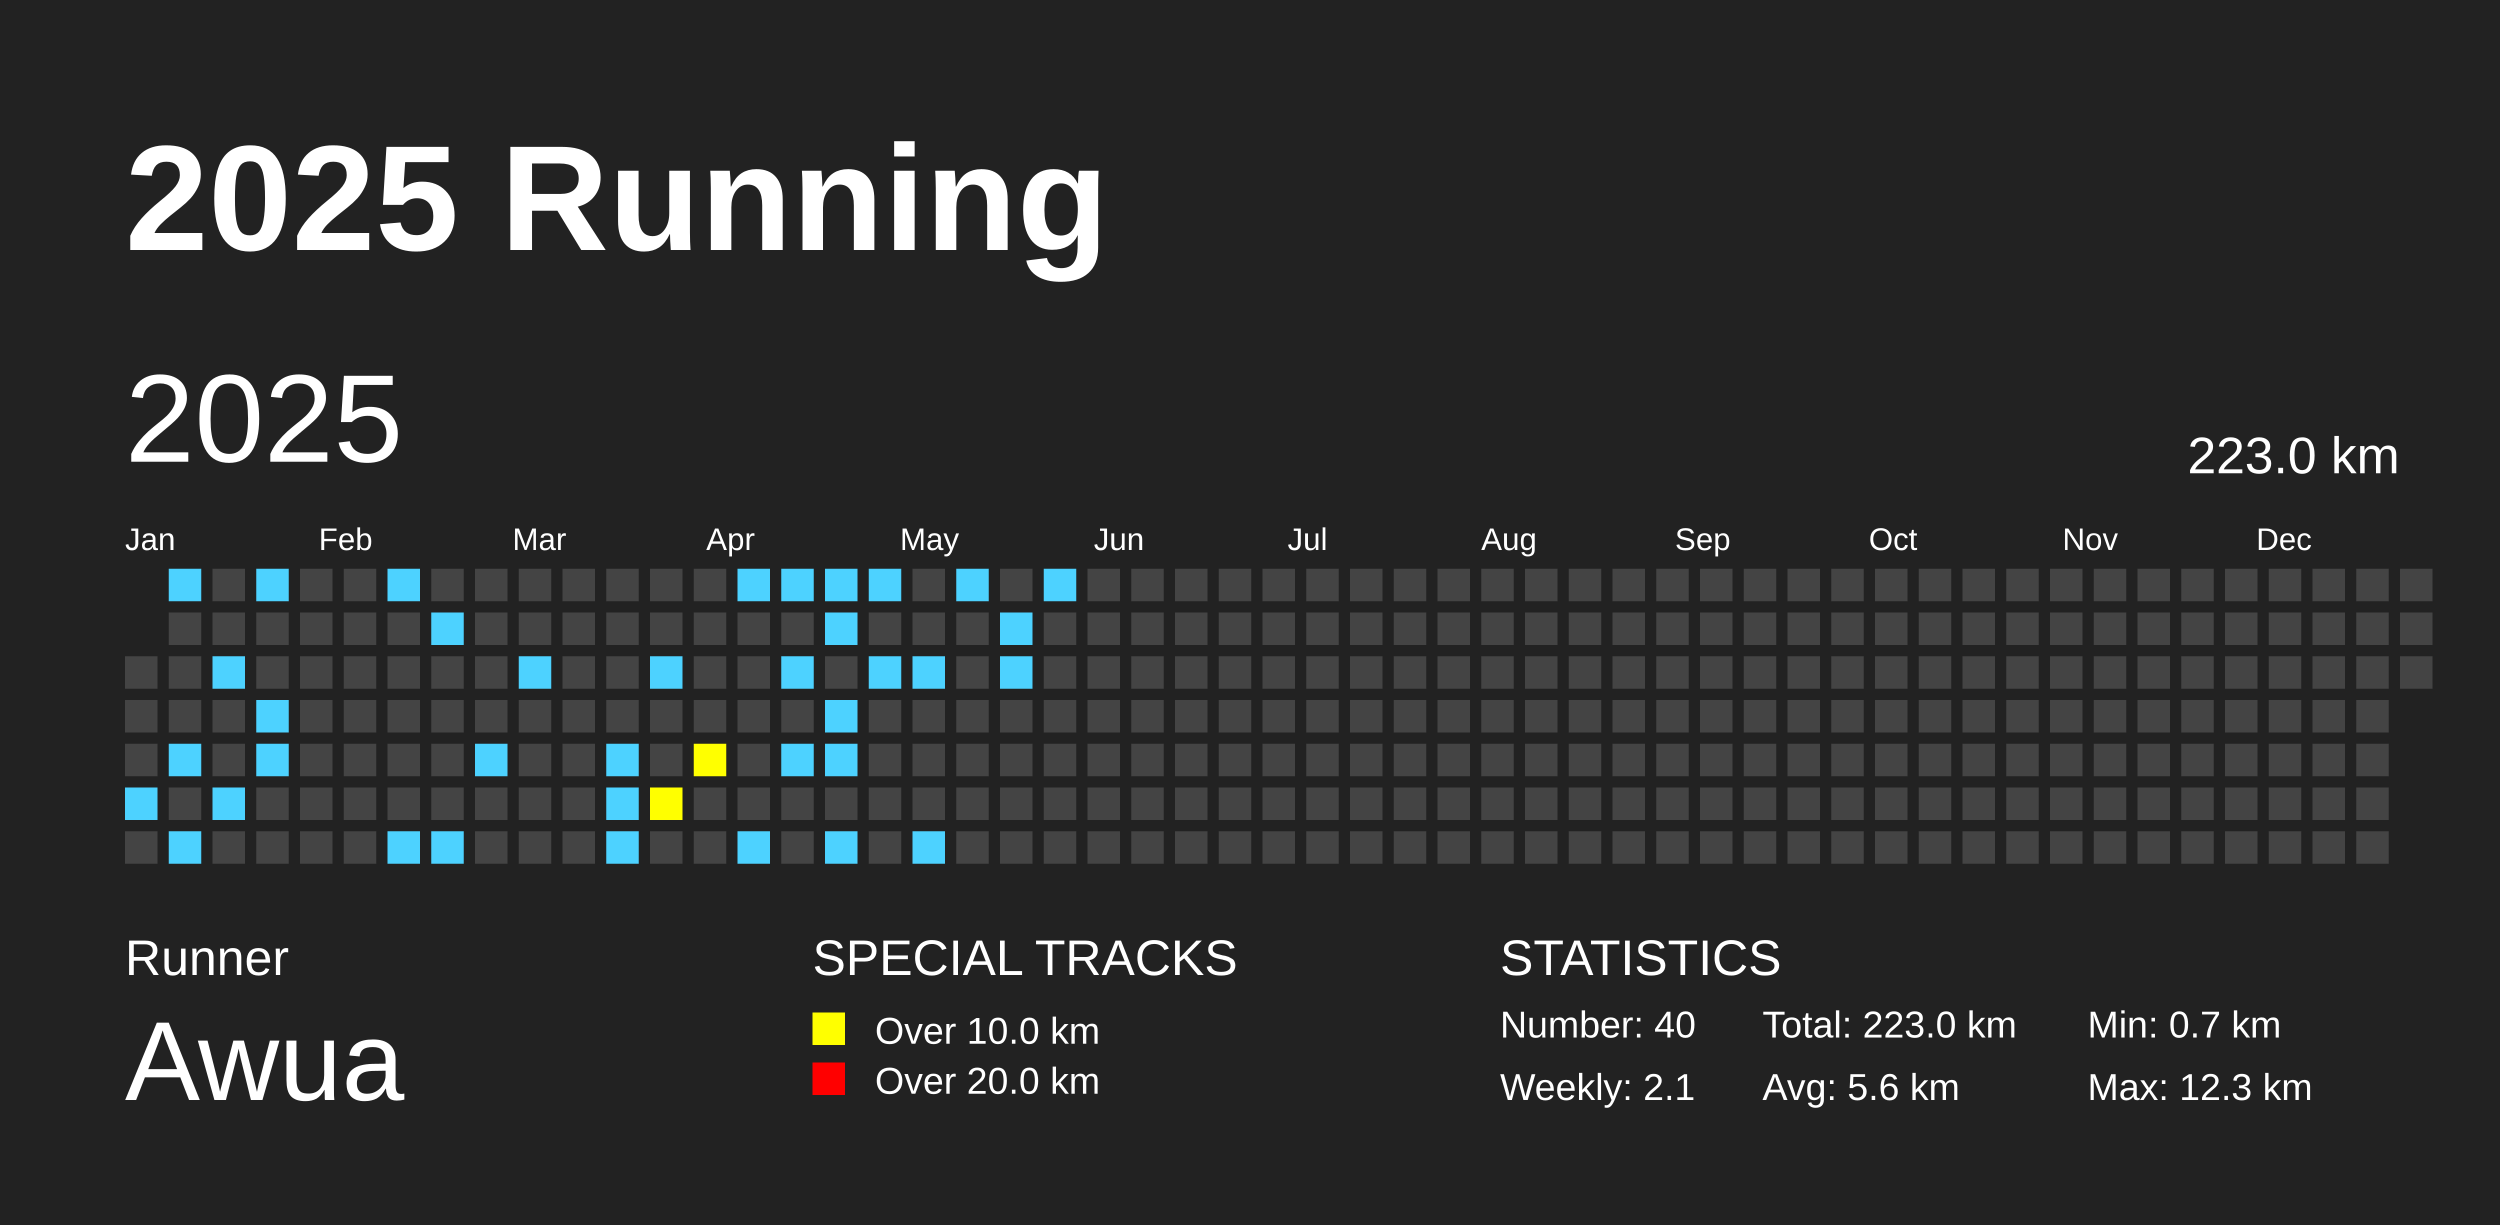
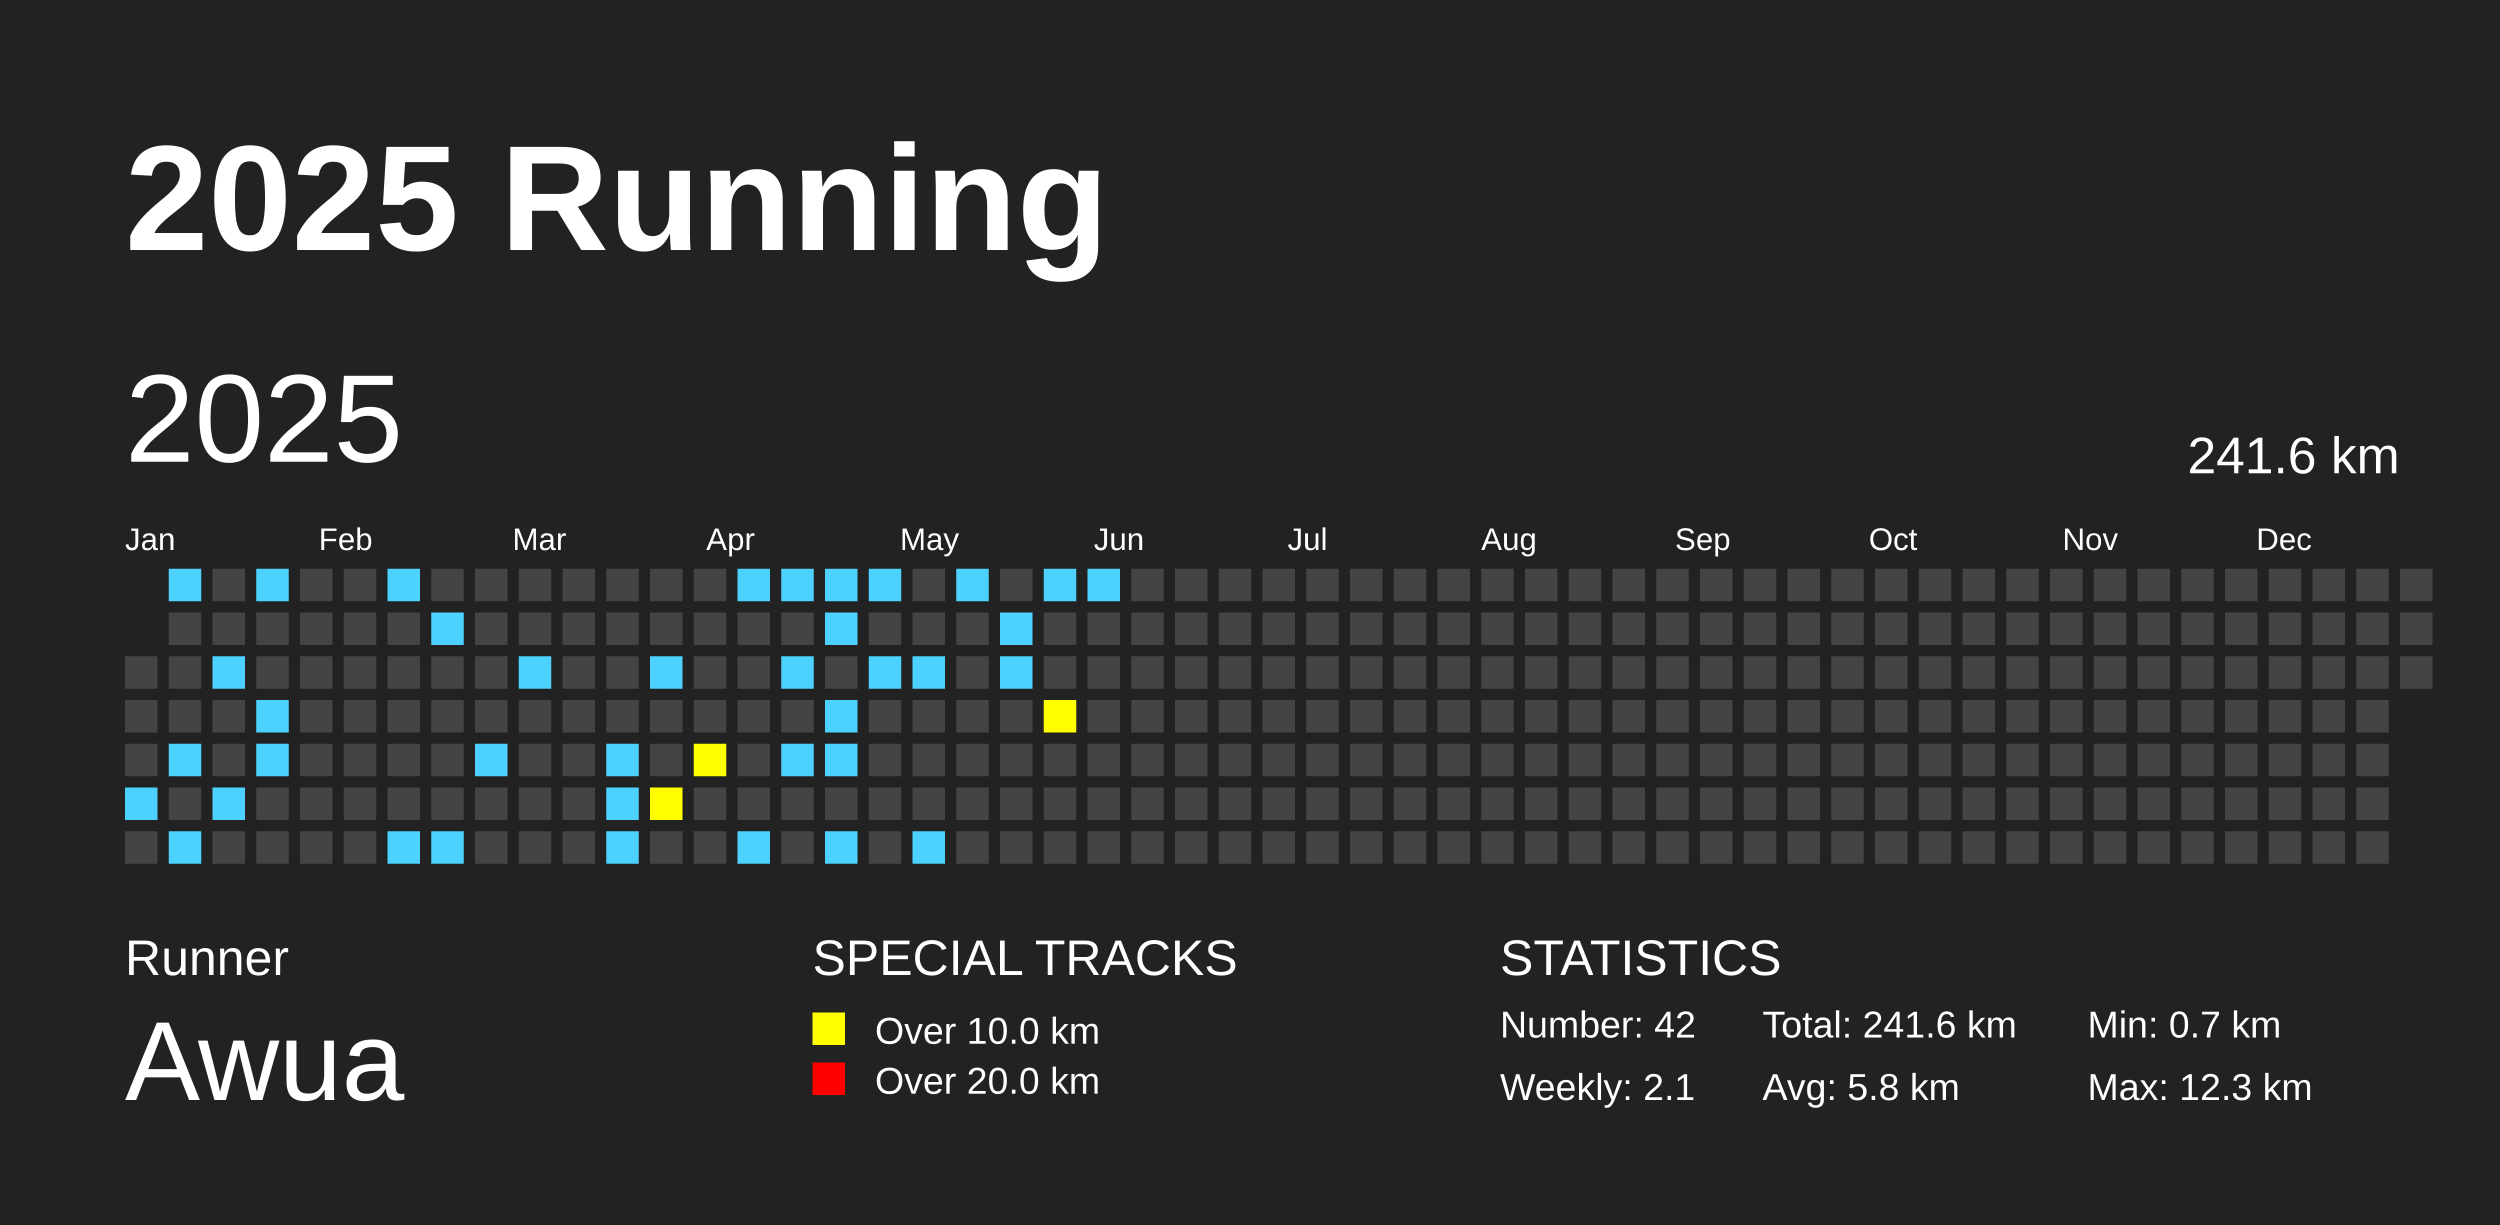
<svg xmlns="http://www.w3.org/2000/svg" baseProfile="full" height="98mm" version="1.1" viewBox="0,0,200,98" width="200mm">
  <defs />
  <rect fill="#222222" height="98" width="200" x="0" y="0" />
  <text fill="#FFFFFF" style="font-size:12px; font-family:Arial; font-weight:bold;" x="10" y="20">2025 Running</text>
  <text fill="#FFFFFF" style="font-size:4px; font-family:Arial" x="10" y="78">Runner</text>
  <text fill="#FFFFFF" style="font-size:9px; font-family:Arial" x="10" y="88">Awua</text>
  <text fill="#FFFFFF" style="font-size:4px; font-family:Arial" x="65" y="78">SPECIAL TRACKS</text>
  <rect fill="yellow" height="2.6" width="2.6" x="65" y="81" />
  <text fill="#FFFFFF" style="font-size:3px; font-family:Arial" x="70" y="83.5">Over 10.0 km</text>
  <rect fill="red" height="2.6" width="2.6" x="65" y="85" />
  <text fill="#FFFFFF" style="font-size:3px; font-family:Arial" x="70" y="87.5">Over 20.0 km</text>
  <text fill="#FFFFFF" style="font-size:4px; font-family:Arial" x="120" y="78">STATISTICS</text>
-   <text fill="#FFFFFF" style="font-size:3px; font-family:Arial" x="120" y="83">Number: 40</text>
+   <text fill="#FFFFFF" style="font-size:3px; font-family:Arial" x="120" y="83">Number: 42</text>
  <text fill="#FFFFFF" style="font-size:3px; font-family:Arial" x="120" y="88">Weekly: 2.1</text>
-   <text fill="#FFFFFF" style="font-size:3px; font-family:Arial" x="141" y="83">Total: 223.0 km</text>
-   <text fill="#FFFFFF" style="font-size:3px; font-family:Arial" x="141" y="88">Avg: 5.6 km</text>
+   <text fill="#FFFFFF" style="font-size:3px; font-family:Arial" x="141" y="83">Total: 241.6 km</text>
+   <text fill="#FFFFFF" style="font-size:3px; font-family:Arial" x="141" y="88">Avg: 5.8 km</text>
  <text fill="#FFFFFF" style="font-size:3px; font-family:Arial" x="167" y="83">Min: 0.7 km</text>
  <text fill="#FFFFFF" style="font-size:3px; font-family:Arial" x="167" y="88">Max: 12.3 km</text>
  <text dominant-baseline="hanging" fill="#FFFFFF" style="font-size:10.0px; font-family:Arial;" x="10" y="30">2025</text>
-   <text dominant-baseline="hanging" fill="#FFFFFF" style="font-size:4.125px; font-family:Arial;" x="175" y="35">223.0 km</text>
+   <text dominant-baseline="hanging" fill="#FFFFFF" style="font-size:4.125px; font-family:Arial;" x="175" y="35">241.6 km</text>
  <text fill="#FFFFFF" style="font-size:2.5px; font-family:Arial" x="10.0" y="44">Jan</text>
  <text fill="#FFFFFF" style="font-size:2.5px; font-family:Arial" x="25.5" y="44">Feb</text>
  <text fill="#FFFFFF" style="font-size:2.5px; font-family:Arial" x="41.0" y="44">Mar</text>
  <text fill="#FFFFFF" style="font-size:2.5px; font-family:Arial" x="56.5" y="44">Apr</text>
  <text fill="#FFFFFF" style="font-size:2.5px; font-family:Arial" x="72.0" y="44">May</text>
  <text fill="#FFFFFF" style="font-size:2.5px; font-family:Arial" x="87.5" y="44">Jun</text>
  <text fill="#FFFFFF" style="font-size:2.5px; font-family:Arial" x="103.0" y="44">Jul</text>
  <text fill="#FFFFFF" style="font-size:2.5px; font-family:Arial" x="118.5" y="44">Aug</text>
  <text fill="#FFFFFF" style="font-size:2.5px; font-family:Arial" x="134.0" y="44">Sep</text>
  <text fill="#FFFFFF" style="font-size:2.5px; font-family:Arial" x="149.5" y="44">Oct</text>
  <text fill="#FFFFFF" style="font-size:2.5px; font-family:Arial" x="165.0" y="44">Nov</text>
  <text fill="#FFFFFF" style="font-size:2.5px; font-family:Arial" x="180.5" y="44">Dec</text>
  <rect fill="#444444" height="2.6" width="2.6" x="10.0" y="52.5" />
  <rect fill="#444444" height="2.6" width="2.6" x="10.0" y="56.0" />
  <rect fill="#444444" height="2.6" width="2.6" x="10.0" y="59.5" />
  <rect fill="#4DD2FF" height="2.6" width="2.6" x="10.0" y="63.0" />
  <rect fill="#444444" height="2.6" width="2.6" x="10.0" y="66.5" />
  <rect fill="#4DD2FF" height="2.6" width="2.6" x="13.5" y="45.5" />
  <rect fill="#444444" height="2.6" width="2.6" x="13.5" y="49.0" />
  <rect fill="#444444" height="2.6" width="2.6" x="13.5" y="52.5" />
  <rect fill="#444444" height="2.6" width="2.6" x="13.5" y="56.0" />
  <rect fill="#4DD2FF" height="2.6" width="2.6" x="13.5" y="59.5" />
  <rect fill="#444444" height="2.6" width="2.6" x="13.5" y="63.0" />
  <rect fill="#4DD2FF" height="2.6" width="2.6" x="13.5" y="66.5" />
  <rect fill="#444444" height="2.6" width="2.6" x="17.0" y="45.5" />
  <rect fill="#444444" height="2.6" width="2.6" x="17.0" y="49.0" />
  <rect fill="#4DD2FF" height="2.6" width="2.6" x="17.0" y="52.5" />
  <rect fill="#444444" height="2.6" width="2.6" x="17.0" y="56.0" />
  <rect fill="#444444" height="2.6" width="2.6" x="17.0" y="59.5" />
  <rect fill="#4DD2FF" height="2.6" width="2.6" x="17.0" y="63.0" />
  <rect fill="#444444" height="2.6" width="2.6" x="17.0" y="66.5" />
  <rect fill="#4DD2FF" height="2.6" width="2.6" x="20.5" y="45.5" />
  <rect fill="#444444" height="2.6" width="2.6" x="20.5" y="49.0" />
  <rect fill="#444444" height="2.6" width="2.6" x="20.5" y="52.5" />
  <rect fill="#4DD2FF" height="2.6" width="2.6" x="20.5" y="56.0" />
  <rect fill="#4DD2FF" height="2.6" width="2.6" x="20.5" y="59.5" />
  <rect fill="#444444" height="2.6" width="2.6" x="20.5" y="63.0" />
  <rect fill="#444444" height="2.6" width="2.6" x="20.5" y="66.5" />
  <rect fill="#444444" height="2.6" width="2.6" x="24.0" y="45.5" />
  <rect fill="#444444" height="2.6" width="2.6" x="24.0" y="49.0" />
  <rect fill="#444444" height="2.6" width="2.6" x="24.0" y="52.5" />
  <rect fill="#444444" height="2.6" width="2.6" x="24.0" y="56.0" />
  <rect fill="#444444" height="2.6" width="2.6" x="24.0" y="59.5" />
  <rect fill="#444444" height="2.6" width="2.6" x="24.0" y="63.0" />
  <rect fill="#444444" height="2.6" width="2.6" x="24.0" y="66.5" />
  <rect fill="#444444" height="2.6" width="2.6" x="27.5" y="45.5" />
  <rect fill="#444444" height="2.6" width="2.6" x="27.5" y="49.0" />
  <rect fill="#444444" height="2.6" width="2.6" x="27.5" y="52.5" />
  <rect fill="#444444" height="2.6" width="2.6" x="27.5" y="56.0" />
  <rect fill="#444444" height="2.6" width="2.6" x="27.5" y="59.5" />
  <rect fill="#444444" height="2.6" width="2.6" x="27.5" y="63.0" />
  <rect fill="#444444" height="2.6" width="2.6" x="27.5" y="66.5" />
  <rect fill="#4DD2FF" height="2.6" width="2.6" x="31.0" y="45.5" />
  <rect fill="#444444" height="2.6" width="2.6" x="31.0" y="49.0" />
  <rect fill="#444444" height="2.6" width="2.6" x="31.0" y="52.5" />
  <rect fill="#444444" height="2.6" width="2.6" x="31.0" y="56.0" />
  <rect fill="#444444" height="2.6" width="2.6" x="31.0" y="59.5" />
  <rect fill="#444444" height="2.6" width="2.6" x="31.0" y="63.0" />
  <rect fill="#4DD2FF" height="2.6" width="2.6" x="31.0" y="66.5" />
  <rect fill="#444444" height="2.6" width="2.6" x="34.5" y="45.5" />
  <rect fill="#4DD2FF" height="2.6" width="2.6" x="34.5" y="49.0" />
  <rect fill="#444444" height="2.6" width="2.6" x="34.5" y="52.5" />
  <rect fill="#444444" height="2.6" width="2.6" x="34.5" y="56.0" />
  <rect fill="#444444" height="2.6" width="2.6" x="34.5" y="59.5" />
  <rect fill="#444444" height="2.6" width="2.6" x="34.5" y="63.0" />
  <rect fill="#4DD2FF" height="2.6" width="2.6" x="34.5" y="66.5" />
  <rect fill="#444444" height="2.6" width="2.6" x="38.0" y="45.5" />
  <rect fill="#444444" height="2.6" width="2.6" x="38.0" y="49.0" />
  <rect fill="#444444" height="2.6" width="2.6" x="38.0" y="52.5" />
  <rect fill="#444444" height="2.6" width="2.6" x="38.0" y="56.0" />
  <rect fill="#4DD2FF" height="2.6" width="2.6" x="38.0" y="59.5" />
  <rect fill="#444444" height="2.6" width="2.6" x="38.0" y="63.0" />
  <rect fill="#444444" height="2.6" width="2.6" x="38.0" y="66.5" />
  <rect fill="#444444" height="2.6" width="2.6" x="41.5" y="45.5" />
  <rect fill="#444444" height="2.6" width="2.6" x="41.5" y="49.0" />
  <rect fill="#4DD2FF" height="2.6" width="2.6" x="41.5" y="52.5" />
  <rect fill="#444444" height="2.6" width="2.6" x="41.5" y="56.0" />
  <rect fill="#444444" height="2.6" width="2.6" x="41.5" y="59.5" />
  <rect fill="#444444" height="2.6" width="2.6" x="41.5" y="63.0" />
  <rect fill="#444444" height="2.6" width="2.6" x="41.5" y="66.5" />
  <rect fill="#444444" height="2.6" width="2.6" x="45.0" y="45.5" />
  <rect fill="#444444" height="2.6" width="2.6" x="45.0" y="49.0" />
  <rect fill="#444444" height="2.6" width="2.6" x="45.0" y="52.5" />
  <rect fill="#444444" height="2.6" width="2.6" x="45.0" y="56.0" />
  <rect fill="#444444" height="2.6" width="2.6" x="45.0" y="59.5" />
  <rect fill="#444444" height="2.6" width="2.6" x="45.0" y="63.0" />
  <rect fill="#444444" height="2.6" width="2.6" x="45.0" y="66.5" />
  <rect fill="#444444" height="2.6" width="2.6" x="48.5" y="45.5" />
  <rect fill="#444444" height="2.6" width="2.6" x="48.5" y="49.0" />
  <rect fill="#444444" height="2.6" width="2.6" x="48.5" y="52.5" />
  <rect fill="#444444" height="2.6" width="2.6" x="48.5" y="56.0" />
  <rect fill="#4DD2FF" height="2.6" width="2.6" x="48.5" y="59.5" />
  <rect fill="#4DD2FF" height="2.6" width="2.6" x="48.5" y="63.0" />
  <rect fill="#4DD2FF" height="2.6" width="2.6" x="48.5" y="66.5" />
  <rect fill="#444444" height="2.6" width="2.6" x="52.0" y="45.5" />
  <rect fill="#444444" height="2.6" width="2.6" x="52.0" y="49.0" />
  <rect fill="#4DD2FF" height="2.6" width="2.6" x="52.0" y="52.5" />
  <rect fill="#444444" height="2.6" width="2.6" x="52.0" y="56.0" />
  <rect fill="#444444" height="2.6" width="2.6" x="52.0" y="59.5" />
  <rect fill="yellow" height="2.6" width="2.6" x="52.0" y="63.0" />
  <rect fill="#444444" height="2.6" width="2.6" x="52.0" y="66.5" />
  <rect fill="#444444" height="2.6" width="2.6" x="55.5" y="45.5" />
  <rect fill="#444444" height="2.6" width="2.6" x="55.5" y="49.0" />
  <rect fill="#444444" height="2.6" width="2.6" x="55.5" y="52.5" />
  <rect fill="#444444" height="2.6" width="2.6" x="55.5" y="56.0" />
  <rect fill="yellow" height="2.6" width="2.6" x="55.5" y="59.5" />
  <rect fill="#444444" height="2.6" width="2.6" x="55.5" y="63.0" />
  <rect fill="#444444" height="2.6" width="2.6" x="55.5" y="66.5" />
  <rect fill="#4DD2FF" height="2.6" width="2.6" x="59.0" y="45.5" />
  <rect fill="#444444" height="2.6" width="2.6" x="59.0" y="49.0" />
  <rect fill="#444444" height="2.6" width="2.6" x="59.0" y="52.5" />
  <rect fill="#444444" height="2.6" width="2.6" x="59.0" y="56.0" />
  <rect fill="#444444" height="2.6" width="2.6" x="59.0" y="59.5" />
  <rect fill="#444444" height="2.6" width="2.6" x="59.0" y="63.0" />
  <rect fill="#4DD2FF" height="2.6" width="2.6" x="59.0" y="66.5" />
  <rect fill="#4DD2FF" height="2.6" width="2.6" x="62.5" y="45.5" />
  <rect fill="#444444" height="2.6" width="2.6" x="62.5" y="49.0" />
  <rect fill="#4DD2FF" height="2.6" width="2.6" x="62.5" y="52.5" />
  <rect fill="#444444" height="2.6" width="2.6" x="62.5" y="56.0" />
  <rect fill="#4DD2FF" height="2.6" width="2.6" x="62.5" y="59.5" />
  <rect fill="#444444" height="2.6" width="2.6" x="62.5" y="63.0" />
  <rect fill="#444444" height="2.6" width="2.6" x="62.5" y="66.5" />
  <rect fill="#4DD2FF" height="2.6" width="2.6" x="66.0" y="45.5" />
  <rect fill="#4DD2FF" height="2.6" width="2.6" x="66.0" y="49.0" />
  <rect fill="#444444" height="2.6" width="2.6" x="66.0" y="52.5" />
  <rect fill="#4DD2FF" height="2.6" width="2.6" x="66.0" y="56.0" />
  <rect fill="#4DD2FF" height="2.6" width="2.6" x="66.0" y="59.5" />
  <rect fill="#444444" height="2.6" width="2.6" x="66.0" y="63.0" />
  <rect fill="#4DD2FF" height="2.6" width="2.6" x="66.0" y="66.5" />
  <rect fill="#4DD2FF" height="2.6" width="2.6" x="69.5" y="45.5" />
  <rect fill="#444444" height="2.6" width="2.6" x="69.5" y="49.0" />
  <rect fill="#4DD2FF" height="2.6" width="2.6" x="69.5" y="52.5" />
  <rect fill="#444444" height="2.6" width="2.6" x="69.5" y="56.0" />
  <rect fill="#444444" height="2.6" width="2.6" x="69.5" y="59.5" />
  <rect fill="#444444" height="2.6" width="2.6" x="69.5" y="63.0" />
  <rect fill="#444444" height="2.6" width="2.6" x="69.5" y="66.5" />
  <rect fill="#444444" height="2.6" width="2.6" x="73.0" y="45.5" />
  <rect fill="#444444" height="2.6" width="2.6" x="73.0" y="49.0" />
  <rect fill="#4DD2FF" height="2.6" width="2.6" x="73.0" y="52.5" />
  <rect fill="#444444" height="2.6" width="2.6" x="73.0" y="56.0" />
  <rect fill="#444444" height="2.6" width="2.6" x="73.0" y="59.5" />
  <rect fill="#444444" height="2.6" width="2.6" x="73.0" y="63.0" />
  <rect fill="#4DD2FF" height="2.6" width="2.6" x="73.0" y="66.5" />
  <rect fill="#4DD2FF" height="2.6" width="2.6" x="76.5" y="45.5" />
  <rect fill="#444444" height="2.6" width="2.6" x="76.5" y="49.0" />
  <rect fill="#444444" height="2.6" width="2.6" x="76.5" y="52.5" />
  <rect fill="#444444" height="2.6" width="2.6" x="76.5" y="56.0" />
  <rect fill="#444444" height="2.6" width="2.6" x="76.5" y="59.5" />
  <rect fill="#444444" height="2.6" width="2.6" x="76.5" y="63.0" />
  <rect fill="#444444" height="2.6" width="2.6" x="76.5" y="66.5" />
  <rect fill="#444444" height="2.6" width="2.6" x="80.0" y="45.5" />
  <rect fill="#4DD2FF" height="2.6" width="2.6" x="80.0" y="49.0" />
  <rect fill="#4DD2FF" height="2.6" width="2.6" x="80.0" y="52.5" />
  <rect fill="#444444" height="2.6" width="2.6" x="80.0" y="56.0" />
  <rect fill="#444444" height="2.6" width="2.6" x="80.0" y="59.5" />
  <rect fill="#444444" height="2.6" width="2.6" x="80.0" y="63.0" />
  <rect fill="#444444" height="2.6" width="2.6" x="80.0" y="66.5" />
  <rect fill="#4DD2FF" height="2.6" width="2.6" x="83.5" y="45.5" />
  <rect fill="#444444" height="2.6" width="2.6" x="83.5" y="49.0" />
  <rect fill="#444444" height="2.6" width="2.6" x="83.5" y="52.5" />
-   <rect fill="#444444" height="2.6" width="2.6" x="83.5" y="56.0" />
+   <rect fill="yellow" height="2.6" width="2.6" x="83.5" y="56.0" />
  <rect fill="#444444" height="2.6" width="2.6" x="83.5" y="59.5" />
  <rect fill="#444444" height="2.6" width="2.6" x="83.5" y="63.0" />
  <rect fill="#444444" height="2.6" width="2.6" x="83.5" y="66.5" />
-   <rect fill="#444444" height="2.6" width="2.6" x="87.0" y="45.5" />
+   <rect fill="#4DD2FF" height="2.6" width="2.6" x="87.0" y="45.5" />
  <rect fill="#444444" height="2.6" width="2.6" x="87.0" y="49.0" />
  <rect fill="#444444" height="2.6" width="2.6" x="87.0" y="52.5" />
  <rect fill="#444444" height="2.6" width="2.6" x="87.0" y="56.0" />
  <rect fill="#444444" height="2.6" width="2.6" x="87.0" y="59.5" />
  <rect fill="#444444" height="2.6" width="2.6" x="87.0" y="63.0" />
  <rect fill="#444444" height="2.6" width="2.6" x="87.0" y="66.5" />
  <rect fill="#444444" height="2.6" width="2.6" x="90.5" y="45.5" />
  <rect fill="#444444" height="2.6" width="2.6" x="90.5" y="49.0" />
  <rect fill="#444444" height="2.6" width="2.6" x="90.5" y="52.5" />
  <rect fill="#444444" height="2.6" width="2.6" x="90.5" y="56.0" />
  <rect fill="#444444" height="2.6" width="2.6" x="90.5" y="59.5" />
  <rect fill="#444444" height="2.6" width="2.6" x="90.5" y="63.0" />
  <rect fill="#444444" height="2.6" width="2.6" x="90.5" y="66.5" />
  <rect fill="#444444" height="2.6" width="2.6" x="94.0" y="45.5" />
  <rect fill="#444444" height="2.6" width="2.6" x="94.0" y="49.0" />
  <rect fill="#444444" height="2.6" width="2.6" x="94.0" y="52.5" />
  <rect fill="#444444" height="2.6" width="2.6" x="94.0" y="56.0" />
  <rect fill="#444444" height="2.6" width="2.6" x="94.0" y="59.5" />
  <rect fill="#444444" height="2.6" width="2.6" x="94.0" y="63.0" />
  <rect fill="#444444" height="2.6" width="2.6" x="94.0" y="66.5" />
  <rect fill="#444444" height="2.6" width="2.6" x="97.5" y="45.5" />
  <rect fill="#444444" height="2.6" width="2.6" x="97.5" y="49.0" />
  <rect fill="#444444" height="2.6" width="2.6" x="97.5" y="52.5" />
  <rect fill="#444444" height="2.6" width="2.6" x="97.5" y="56.0" />
  <rect fill="#444444" height="2.6" width="2.6" x="97.5" y="59.5" />
  <rect fill="#444444" height="2.6" width="2.6" x="97.5" y="63.0" />
  <rect fill="#444444" height="2.6" width="2.6" x="97.5" y="66.5" />
  <rect fill="#444444" height="2.6" width="2.6" x="101.0" y="45.5" />
  <rect fill="#444444" height="2.6" width="2.6" x="101.0" y="49.0" />
  <rect fill="#444444" height="2.6" width="2.6" x="101.0" y="52.5" />
  <rect fill="#444444" height="2.6" width="2.6" x="101.0" y="56.0" />
  <rect fill="#444444" height="2.6" width="2.6" x="101.0" y="59.5" />
  <rect fill="#444444" height="2.6" width="2.6" x="101.0" y="63.0" />
  <rect fill="#444444" height="2.6" width="2.6" x="101.0" y="66.5" />
  <rect fill="#444444" height="2.6" width="2.6" x="104.5" y="45.5" />
  <rect fill="#444444" height="2.6" width="2.6" x="104.5" y="49.0" />
  <rect fill="#444444" height="2.6" width="2.6" x="104.5" y="52.5" />
  <rect fill="#444444" height="2.6" width="2.6" x="104.5" y="56.0" />
  <rect fill="#444444" height="2.6" width="2.6" x="104.5" y="59.5" />
  <rect fill="#444444" height="2.6" width="2.6" x="104.5" y="63.0" />
  <rect fill="#444444" height="2.6" width="2.6" x="104.5" y="66.5" />
  <rect fill="#444444" height="2.6" width="2.6" x="108.0" y="45.5" />
  <rect fill="#444444" height="2.6" width="2.6" x="108.0" y="49.0" />
  <rect fill="#444444" height="2.6" width="2.6" x="108.0" y="52.5" />
  <rect fill="#444444" height="2.6" width="2.6" x="108.0" y="56.0" />
  <rect fill="#444444" height="2.6" width="2.6" x="108.0" y="59.5" />
  <rect fill="#444444" height="2.6" width="2.6" x="108.0" y="63.0" />
  <rect fill="#444444" height="2.6" width="2.6" x="108.0" y="66.5" />
  <rect fill="#444444" height="2.6" width="2.6" x="111.5" y="45.5" />
  <rect fill="#444444" height="2.6" width="2.6" x="111.5" y="49.0" />
  <rect fill="#444444" height="2.6" width="2.6" x="111.5" y="52.5" />
  <rect fill="#444444" height="2.6" width="2.6" x="111.5" y="56.0" />
  <rect fill="#444444" height="2.6" width="2.6" x="111.5" y="59.5" />
  <rect fill="#444444" height="2.6" width="2.6" x="111.5" y="63.0" />
  <rect fill="#444444" height="2.6" width="2.6" x="111.5" y="66.5" />
  <rect fill="#444444" height="2.6" width="2.6" x="115.0" y="45.5" />
  <rect fill="#444444" height="2.6" width="2.6" x="115.0" y="49.0" />
  <rect fill="#444444" height="2.6" width="2.6" x="115.0" y="52.5" />
  <rect fill="#444444" height="2.6" width="2.6" x="115.0" y="56.0" />
  <rect fill="#444444" height="2.6" width="2.6" x="115.0" y="59.5" />
  <rect fill="#444444" height="2.6" width="2.6" x="115.0" y="63.0" />
  <rect fill="#444444" height="2.6" width="2.6" x="115.0" y="66.5" />
  <rect fill="#444444" height="2.6" width="2.6" x="118.5" y="45.5" />
  <rect fill="#444444" height="2.6" width="2.6" x="118.5" y="49.0" />
  <rect fill="#444444" height="2.6" width="2.6" x="118.5" y="52.5" />
  <rect fill="#444444" height="2.6" width="2.6" x="118.5" y="56.0" />
  <rect fill="#444444" height="2.6" width="2.6" x="118.5" y="59.5" />
  <rect fill="#444444" height="2.6" width="2.6" x="118.5" y="63.0" />
  <rect fill="#444444" height="2.6" width="2.6" x="118.5" y="66.5" />
  <rect fill="#444444" height="2.6" width="2.6" x="122.0" y="45.5" />
  <rect fill="#444444" height="2.6" width="2.6" x="122.0" y="49.0" />
  <rect fill="#444444" height="2.6" width="2.6" x="122.0" y="52.5" />
  <rect fill="#444444" height="2.6" width="2.6" x="122.0" y="56.0" />
  <rect fill="#444444" height="2.6" width="2.6" x="122.0" y="59.5" />
  <rect fill="#444444" height="2.6" width="2.6" x="122.0" y="63.0" />
  <rect fill="#444444" height="2.6" width="2.6" x="122.0" y="66.5" />
  <rect fill="#444444" height="2.6" width="2.6" x="125.5" y="45.5" />
  <rect fill="#444444" height="2.6" width="2.6" x="125.5" y="49.0" />
  <rect fill="#444444" height="2.6" width="2.6" x="125.5" y="52.5" />
  <rect fill="#444444" height="2.6" width="2.6" x="125.5" y="56.0" />
  <rect fill="#444444" height="2.6" width="2.6" x="125.5" y="59.5" />
  <rect fill="#444444" height="2.6" width="2.6" x="125.5" y="63.0" />
  <rect fill="#444444" height="2.6" width="2.6" x="125.5" y="66.5" />
  <rect fill="#444444" height="2.6" width="2.6" x="129.0" y="45.5" />
  <rect fill="#444444" height="2.6" width="2.6" x="129.0" y="49.0" />
  <rect fill="#444444" height="2.6" width="2.6" x="129.0" y="52.5" />
  <rect fill="#444444" height="2.6" width="2.6" x="129.0" y="56.0" />
  <rect fill="#444444" height="2.6" width="2.6" x="129.0" y="59.5" />
  <rect fill="#444444" height="2.6" width="2.6" x="129.0" y="63.0" />
  <rect fill="#444444" height="2.6" width="2.6" x="129.0" y="66.5" />
  <rect fill="#444444" height="2.6" width="2.6" x="132.5" y="45.5" />
  <rect fill="#444444" height="2.6" width="2.6" x="132.5" y="49.0" />
  <rect fill="#444444" height="2.6" width="2.6" x="132.5" y="52.5" />
  <rect fill="#444444" height="2.6" width="2.6" x="132.5" y="56.0" />
  <rect fill="#444444" height="2.6" width="2.6" x="132.5" y="59.5" />
  <rect fill="#444444" height="2.6" width="2.6" x="132.5" y="63.0" />
  <rect fill="#444444" height="2.6" width="2.6" x="132.5" y="66.5" />
  <rect fill="#444444" height="2.6" width="2.6" x="136.0" y="45.5" />
  <rect fill="#444444" height="2.6" width="2.6" x="136.0" y="49.0" />
  <rect fill="#444444" height="2.6" width="2.6" x="136.0" y="52.5" />
  <rect fill="#444444" height="2.6" width="2.6" x="136.0" y="56.0" />
  <rect fill="#444444" height="2.6" width="2.6" x="136.0" y="59.5" />
  <rect fill="#444444" height="2.6" width="2.6" x="136.0" y="63.0" />
  <rect fill="#444444" height="2.6" width="2.6" x="136.0" y="66.5" />
  <rect fill="#444444" height="2.6" width="2.6" x="139.5" y="45.5" />
  <rect fill="#444444" height="2.6" width="2.6" x="139.5" y="49.0" />
  <rect fill="#444444" height="2.6" width="2.6" x="139.5" y="52.5" />
  <rect fill="#444444" height="2.6" width="2.6" x="139.5" y="56.0" />
  <rect fill="#444444" height="2.6" width="2.6" x="139.5" y="59.5" />
  <rect fill="#444444" height="2.6" width="2.6" x="139.5" y="63.0" />
  <rect fill="#444444" height="2.6" width="2.6" x="139.5" y="66.5" />
  <rect fill="#444444" height="2.6" width="2.6" x="143.0" y="45.5" />
  <rect fill="#444444" height="2.6" width="2.6" x="143.0" y="49.0" />
  <rect fill="#444444" height="2.6" width="2.6" x="143.0" y="52.5" />
  <rect fill="#444444" height="2.6" width="2.6" x="143.0" y="56.0" />
  <rect fill="#444444" height="2.6" width="2.6" x="143.0" y="59.5" />
  <rect fill="#444444" height="2.6" width="2.6" x="143.0" y="63.0" />
  <rect fill="#444444" height="2.6" width="2.6" x="143.0" y="66.5" />
  <rect fill="#444444" height="2.6" width="2.6" x="146.5" y="45.5" />
  <rect fill="#444444" height="2.6" width="2.6" x="146.5" y="49.0" />
  <rect fill="#444444" height="2.6" width="2.6" x="146.5" y="52.5" />
  <rect fill="#444444" height="2.6" width="2.6" x="146.5" y="56.0" />
  <rect fill="#444444" height="2.6" width="2.6" x="146.5" y="59.5" />
  <rect fill="#444444" height="2.6" width="2.6" x="146.5" y="63.0" />
  <rect fill="#444444" height="2.6" width="2.6" x="146.5" y="66.5" />
  <rect fill="#444444" height="2.6" width="2.6" x="150.0" y="45.5" />
  <rect fill="#444444" height="2.6" width="2.6" x="150.0" y="49.0" />
  <rect fill="#444444" height="2.6" width="2.6" x="150.0" y="52.5" />
  <rect fill="#444444" height="2.6" width="2.6" x="150.0" y="56.0" />
  <rect fill="#444444" height="2.6" width="2.6" x="150.0" y="59.5" />
  <rect fill="#444444" height="2.6" width="2.6" x="150.0" y="63.0" />
  <rect fill="#444444" height="2.6" width="2.6" x="150.0" y="66.5" />
  <rect fill="#444444" height="2.6" width="2.6" x="153.5" y="45.5" />
  <rect fill="#444444" height="2.6" width="2.6" x="153.5" y="49.0" />
  <rect fill="#444444" height="2.6" width="2.6" x="153.5" y="52.5" />
  <rect fill="#444444" height="2.6" width="2.6" x="153.5" y="56.0" />
  <rect fill="#444444" height="2.6" width="2.6" x="153.5" y="59.5" />
  <rect fill="#444444" height="2.6" width="2.6" x="153.5" y="63.0" />
  <rect fill="#444444" height="2.6" width="2.6" x="153.5" y="66.5" />
  <rect fill="#444444" height="2.6" width="2.6" x="157.0" y="45.5" />
  <rect fill="#444444" height="2.6" width="2.6" x="157.0" y="49.0" />
  <rect fill="#444444" height="2.6" width="2.6" x="157.0" y="52.5" />
  <rect fill="#444444" height="2.6" width="2.6" x="157.0" y="56.0" />
  <rect fill="#444444" height="2.6" width="2.6" x="157.0" y="59.5" />
  <rect fill="#444444" height="2.6" width="2.6" x="157.0" y="63.0" />
  <rect fill="#444444" height="2.6" width="2.6" x="157.0" y="66.5" />
  <rect fill="#444444" height="2.6" width="2.6" x="160.5" y="45.5" />
  <rect fill="#444444" height="2.6" width="2.6" x="160.5" y="49.0" />
  <rect fill="#444444" height="2.6" width="2.6" x="160.5" y="52.5" />
  <rect fill="#444444" height="2.6" width="2.6" x="160.5" y="56.0" />
  <rect fill="#444444" height="2.6" width="2.6" x="160.5" y="59.5" />
  <rect fill="#444444" height="2.6" width="2.6" x="160.5" y="63.0" />
  <rect fill="#444444" height="2.6" width="2.6" x="160.5" y="66.5" />
  <rect fill="#444444" height="2.6" width="2.6" x="164.0" y="45.5" />
  <rect fill="#444444" height="2.6" width="2.6" x="164.0" y="49.0" />
  <rect fill="#444444" height="2.6" width="2.6" x="164.0" y="52.5" />
  <rect fill="#444444" height="2.6" width="2.6" x="164.0" y="56.0" />
  <rect fill="#444444" height="2.6" width="2.6" x="164.0" y="59.5" />
  <rect fill="#444444" height="2.6" width="2.6" x="164.0" y="63.0" />
  <rect fill="#444444" height="2.6" width="2.6" x="164.0" y="66.5" />
  <rect fill="#444444" height="2.6" width="2.6" x="167.5" y="45.5" />
  <rect fill="#444444" height="2.6" width="2.6" x="167.5" y="49.0" />
  <rect fill="#444444" height="2.6" width="2.6" x="167.5" y="52.5" />
  <rect fill="#444444" height="2.6" width="2.6" x="167.5" y="56.0" />
  <rect fill="#444444" height="2.6" width="2.6" x="167.5" y="59.5" />
  <rect fill="#444444" height="2.6" width="2.6" x="167.5" y="63.0" />
  <rect fill="#444444" height="2.6" width="2.6" x="167.5" y="66.5" />
  <rect fill="#444444" height="2.6" width="2.6" x="171.0" y="45.5" />
  <rect fill="#444444" height="2.6" width="2.6" x="171.0" y="49.0" />
  <rect fill="#444444" height="2.6" width="2.6" x="171.0" y="52.5" />
  <rect fill="#444444" height="2.6" width="2.6" x="171.0" y="56.0" />
  <rect fill="#444444" height="2.6" width="2.6" x="171.0" y="59.5" />
  <rect fill="#444444" height="2.6" width="2.6" x="171.0" y="63.0" />
  <rect fill="#444444" height="2.6" width="2.6" x="171.0" y="66.5" />
  <rect fill="#444444" height="2.6" width="2.6" x="174.5" y="45.5" />
  <rect fill="#444444" height="2.6" width="2.6" x="174.5" y="49.0" />
  <rect fill="#444444" height="2.6" width="2.6" x="174.5" y="52.5" />
  <rect fill="#444444" height="2.6" width="2.6" x="174.5" y="56.0" />
  <rect fill="#444444" height="2.6" width="2.6" x="174.5" y="59.5" />
  <rect fill="#444444" height="2.6" width="2.6" x="174.5" y="63.0" />
  <rect fill="#444444" height="2.6" width="2.6" x="174.5" y="66.5" />
  <rect fill="#444444" height="2.6" width="2.6" x="178.0" y="45.5" />
  <rect fill="#444444" height="2.6" width="2.6" x="178.0" y="49.0" />
  <rect fill="#444444" height="2.6" width="2.6" x="178.0" y="52.5" />
  <rect fill="#444444" height="2.6" width="2.6" x="178.0" y="56.0" />
  <rect fill="#444444" height="2.6" width="2.6" x="178.0" y="59.5" />
  <rect fill="#444444" height="2.6" width="2.6" x="178.0" y="63.0" />
  <rect fill="#444444" height="2.6" width="2.6" x="178.0" y="66.5" />
  <rect fill="#444444" height="2.6" width="2.6" x="181.5" y="45.5" />
  <rect fill="#444444" height="2.6" width="2.6" x="181.5" y="49.0" />
  <rect fill="#444444" height="2.6" width="2.6" x="181.5" y="52.5" />
  <rect fill="#444444" height="2.6" width="2.6" x="181.5" y="56.0" />
  <rect fill="#444444" height="2.6" width="2.6" x="181.5" y="59.5" />
  <rect fill="#444444" height="2.6" width="2.6" x="181.5" y="63.0" />
  <rect fill="#444444" height="2.6" width="2.6" x="181.5" y="66.5" />
  <rect fill="#444444" height="2.6" width="2.6" x="185.0" y="45.5" />
  <rect fill="#444444" height="2.6" width="2.6" x="185.0" y="49.0" />
  <rect fill="#444444" height="2.6" width="2.6" x="185.0" y="52.5" />
  <rect fill="#444444" height="2.6" width="2.6" x="185.0" y="56.0" />
  <rect fill="#444444" height="2.6" width="2.6" x="185.0" y="59.5" />
  <rect fill="#444444" height="2.6" width="2.6" x="185.0" y="63.0" />
  <rect fill="#444444" height="2.6" width="2.6" x="185.0" y="66.5" />
  <rect fill="#444444" height="2.6" width="2.6" x="188.5" y="45.5" />
  <rect fill="#444444" height="2.6" width="2.6" x="188.5" y="49.0" />
  <rect fill="#444444" height="2.6" width="2.6" x="188.5" y="52.5" />
  <rect fill="#444444" height="2.6" width="2.6" x="188.5" y="56.0" />
  <rect fill="#444444" height="2.6" width="2.6" x="188.5" y="59.5" />
  <rect fill="#444444" height="2.6" width="2.6" x="188.5" y="63.0" />
  <rect fill="#444444" height="2.6" width="2.6" x="188.5" y="66.5" />
  <rect fill="#444444" height="2.6" width="2.6" x="192.0" y="45.5" />
  <rect fill="#444444" height="2.6" width="2.6" x="192.0" y="49.0" />
  <rect fill="#444444" height="2.6" width="2.6" x="192.0" y="52.5" />
</svg>
